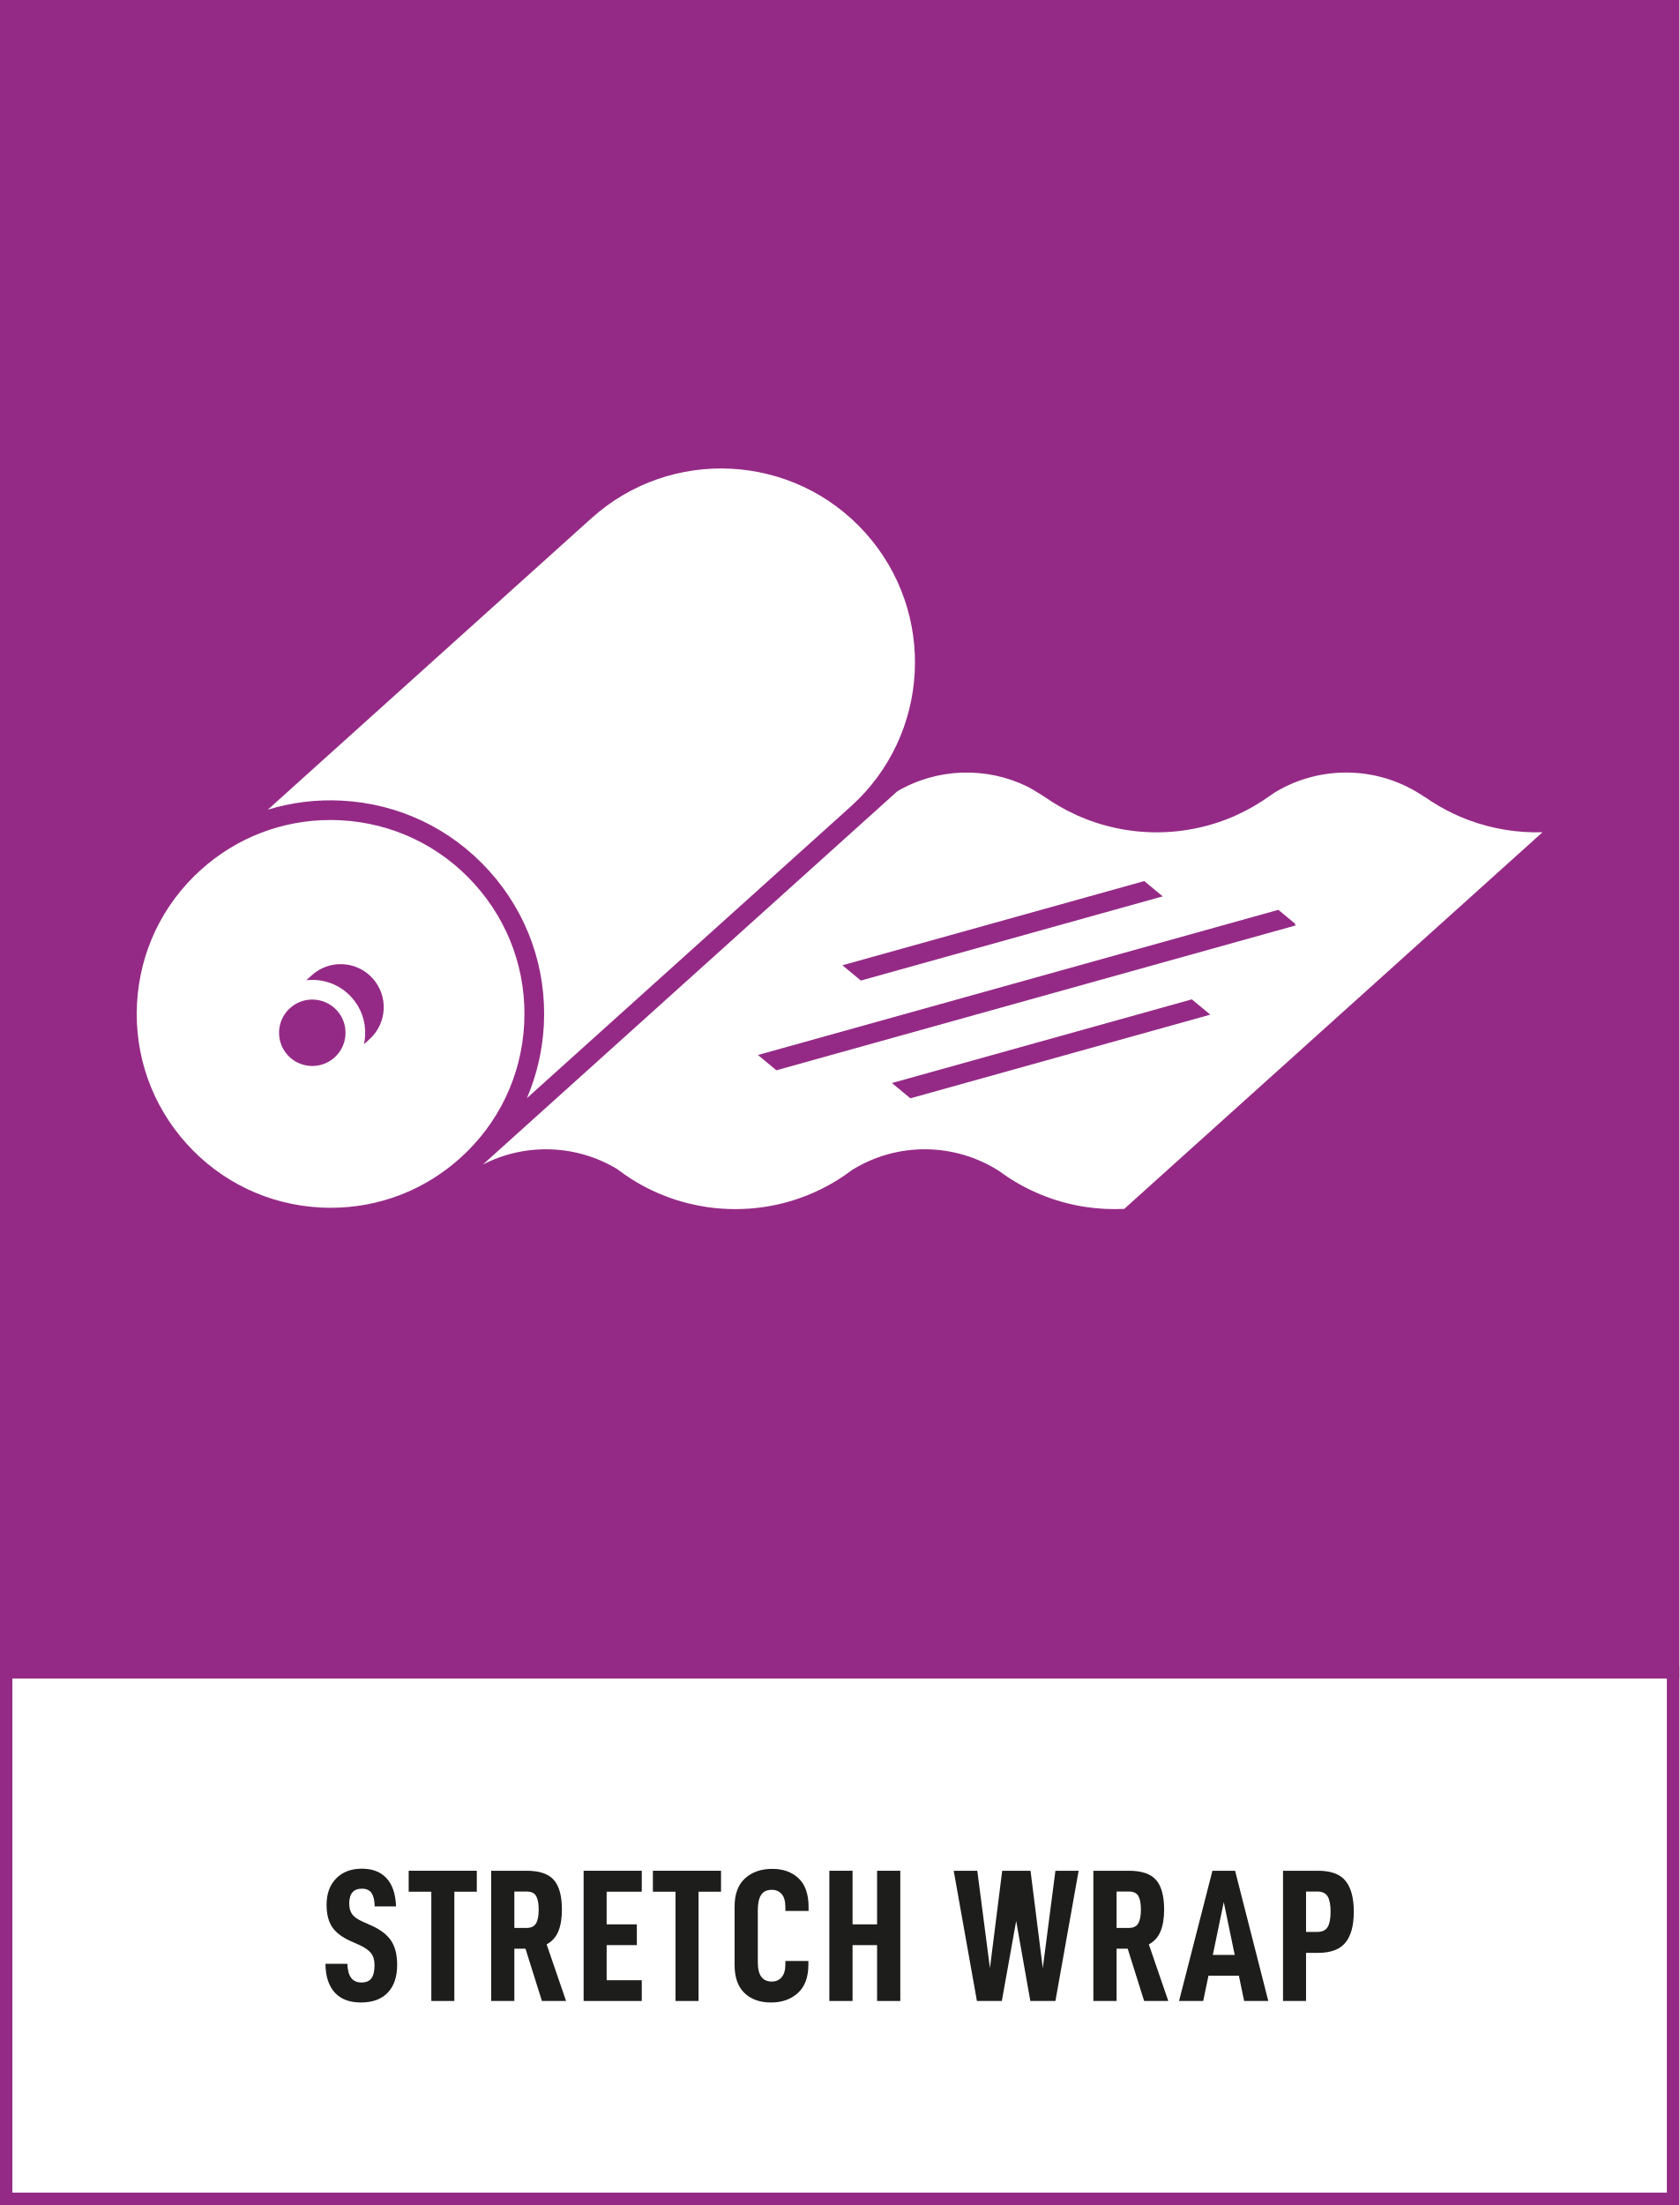
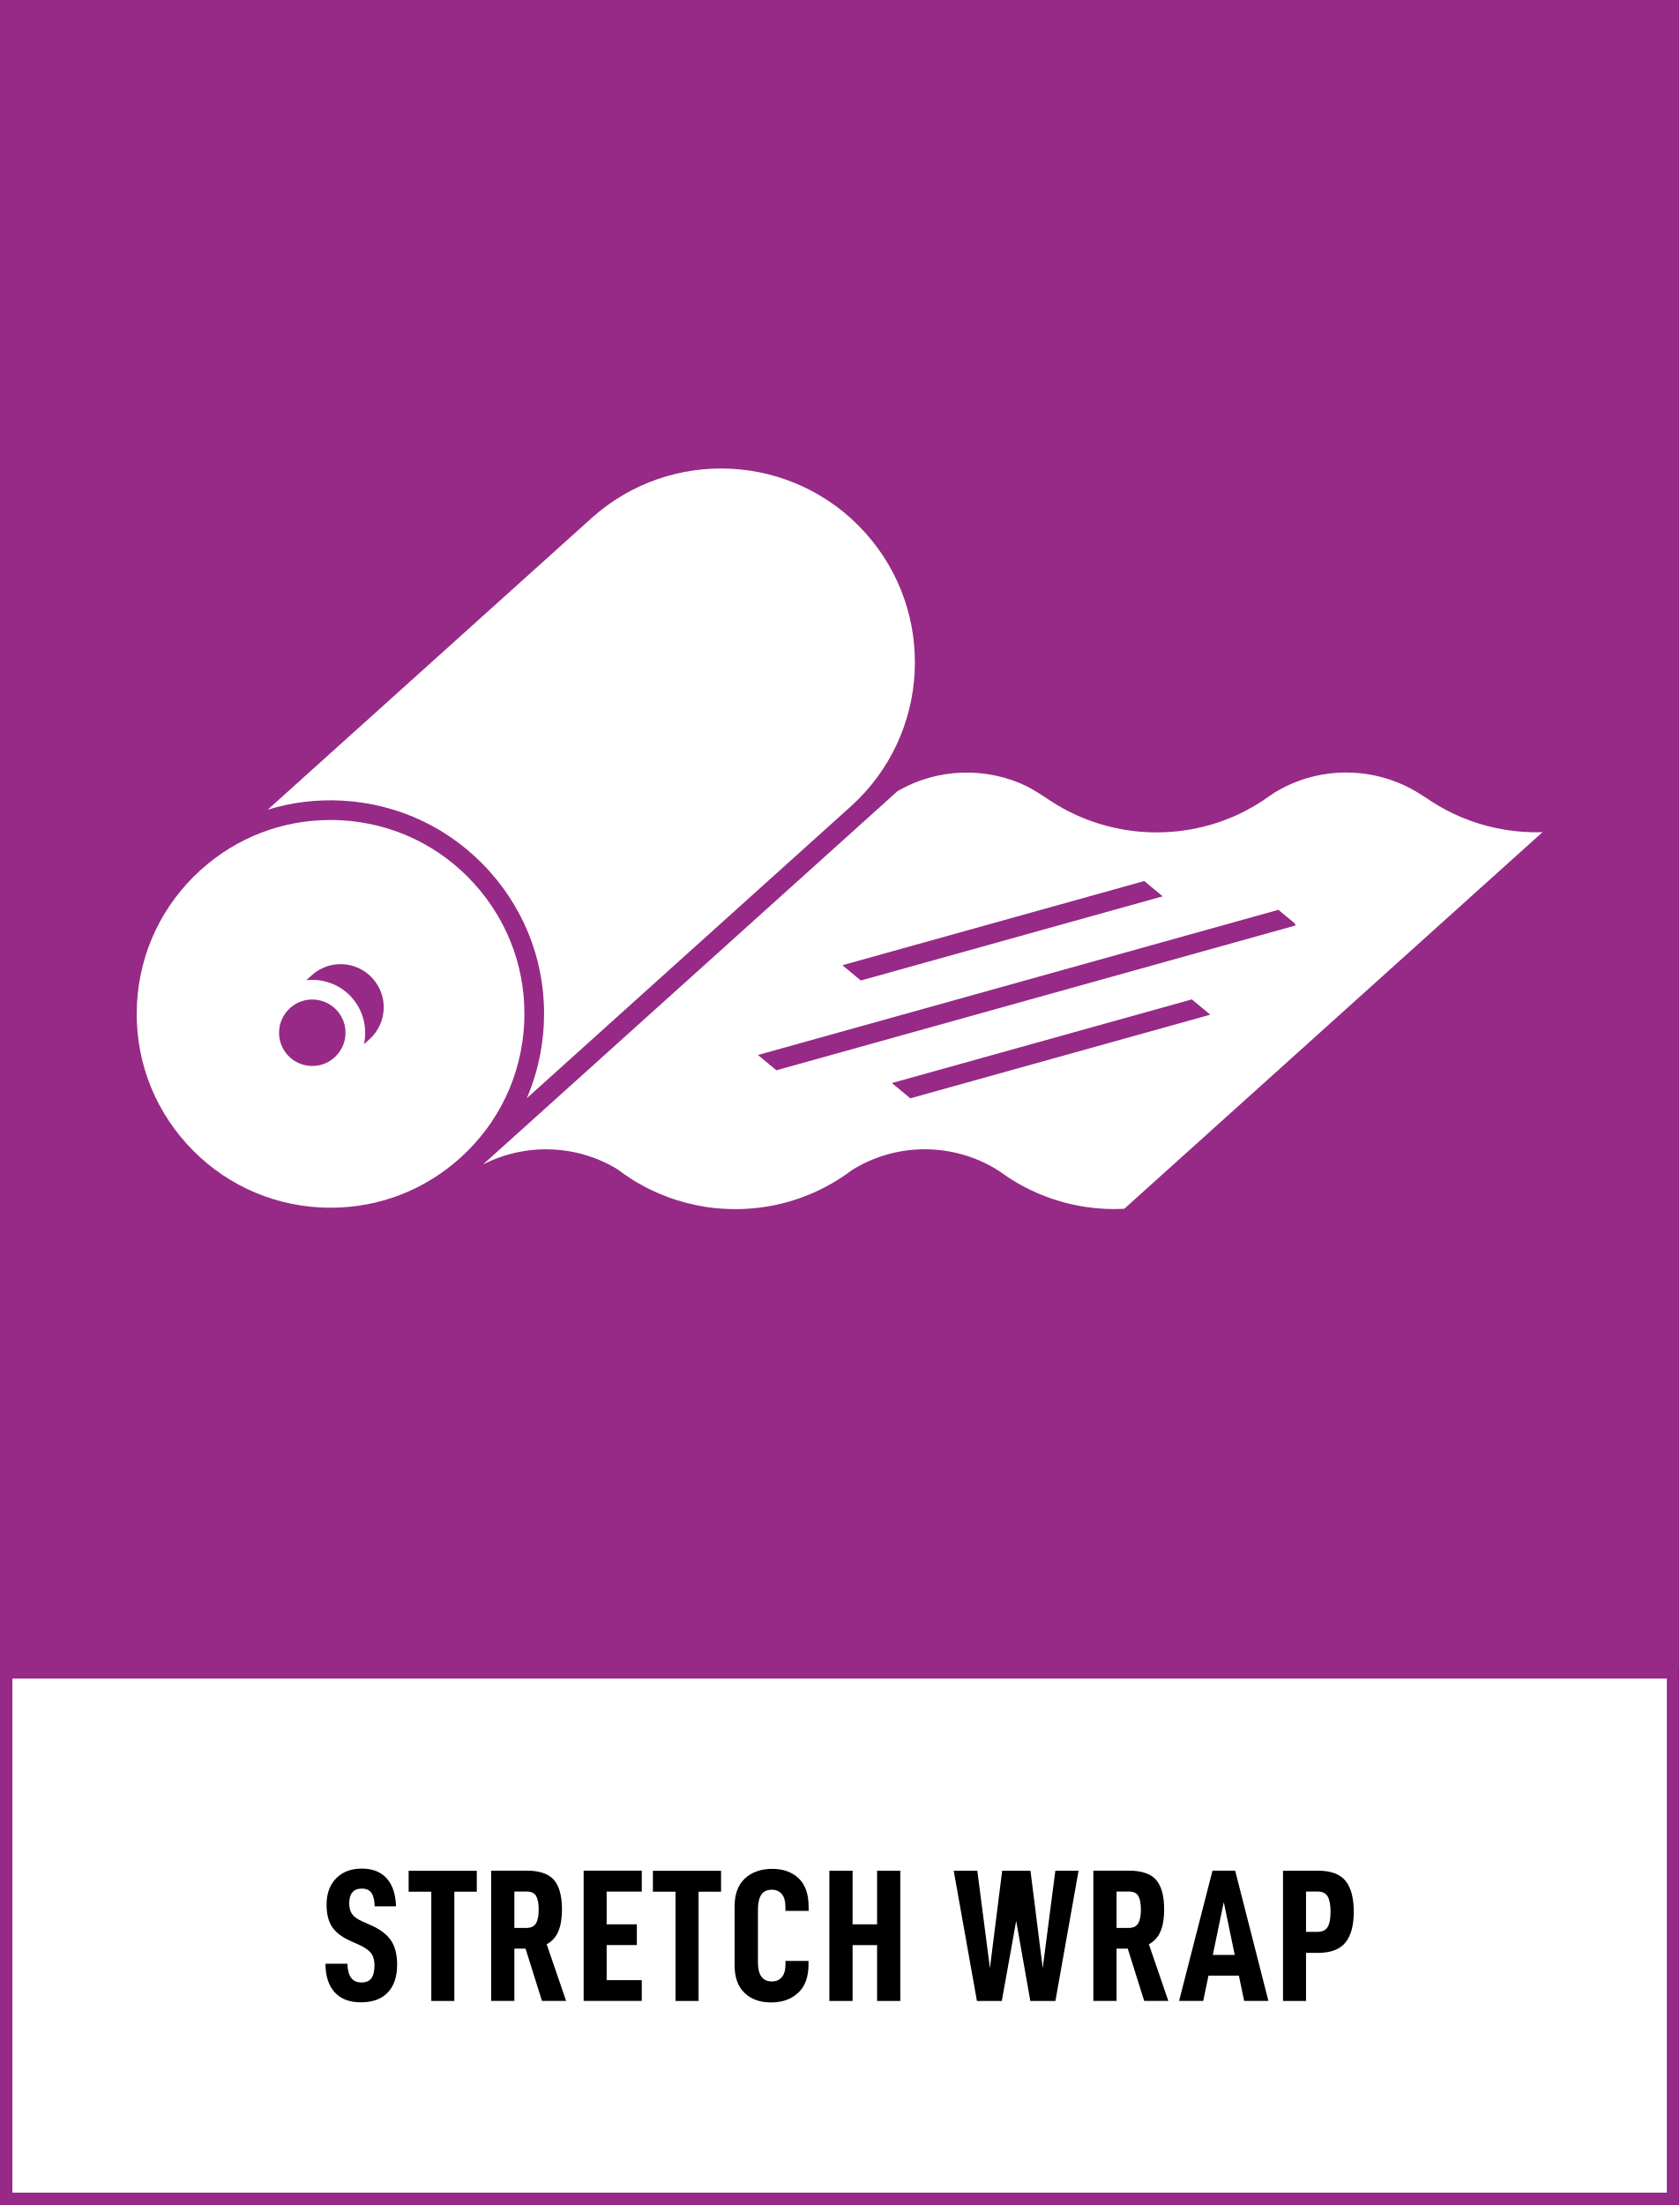
- <svg xmlns="http://www.w3.org/2000/svg" version="1.1" id="svg2" xml:space="preserve" width="361.721" height="474.913" viewBox="0 0 361.721 474.913">
-   <defs id="defs6">
-     <clipPath clipPathUnits="userSpaceOnUse" id="clipPath24">
-       <path d="M 0,356.185 H 271.291 V 0 H 0 Z" id="path22" />
-     </clipPath>
-     <clipPath clipPathUnits="userSpaceOnUse" id="clipPath76">
-       <path d="M 0,356.185 H 271.291 V 0 H 0 Z" id="path74" />
-     </clipPath>
-   </defs>
-   <g id="g8" transform="matrix(1.333333,0,0,-1.333333,0,474.9133)">
-     <path d="M 1,86.044 H 270.291 V 355.335 H 1 Z" style="fill:#952a86;fill-opacity:1;fill-rule:nonzero;stroke:none" id="path10" />
-     <path d="M 0,85.044 H 271.291 V 356.185 H 0 Z M 2,354.335 H 269.291 V 87.044 H 2 Z" style="fill:#952a86;fill-opacity:1;fill-rule:nonzero;stroke:none" id="path12" />
-     <path d="M 1,1 H 270.291 V 86.039 H 1 Z" style="fill:#ffffff;fill-opacity:1;fill-rule:nonzero;stroke:none" id="path14" />
-     <path d="M 0,0 H 271.291 V 87.039 H 0 Z M 2,85.039 H 269.291 V 2 H 2 Z" style="fill:#952a86;fill-opacity:1;fill-rule:nonzero;stroke:none" id="path16" />
-     <g id="g18">
-       <g id="g20" clip-path="url(#clipPath24)">
-         <g id="g26" transform="translate(52.5782,38.9621)">
-           <path d="m 0,0 h 3.537 c 0.04,-1.037 0.248,-1.799 0.625,-2.287 0.376,-0.487 0.93,-0.732 1.661,-0.732 0.732,0 1.266,0.224 1.601,0.671 0.335,0.448 0.503,1.159 0.503,2.134 C 7.927,0.6 7.739,1.245 7.362,1.723 6.986,2.2 6.352,2.642 5.457,3.049 L 4.024,3.688 C 2.663,4.299 1.682,5.051 1.082,5.944 0.482,6.839 0.183,8.038 0.183,9.542 c 0,1.769 0.513,3.181 1.54,4.238 1.026,1.057 2.414,1.585 4.161,1.585 1.727,0 3.064,-0.523 4.01,-1.57 0.944,-1.047 1.448,-2.556 1.508,-4.527 H 7.957 C 7.937,10.224 7.77,10.939 7.454,11.417 7.14,11.895 6.616,12.134 5.884,12.134 4.522,12.134 3.842,11.331 3.842,9.726 3.842,8.993 4.009,8.409 4.345,7.973 4.68,7.535 5.244,7.144 6.036,6.799 L 7.408,6.188 c 1.464,-0.65 2.526,-1.462 3.187,-2.438 0.66,-0.976 0.99,-2.276 0.99,-3.902 0,-1.952 -0.508,-3.455 -1.524,-4.513 C 9.045,-5.722 7.602,-6.25 5.731,-6.25 3.882,-6.25 2.47,-5.711 1.494,-4.634 0.519,-3.557 0.021,-2.013 0,0" style="fill:#1d1d1b;fill-opacity:1;fill-rule:nonzero;stroke:none" id="path28" />
-         </g>
-         <g id="g30" transform="translate(73.4024,50.6076)">
-           <path d="M 0,0 V -17.651 H -3.72 V 0 H -7.378 V 3.385 H 3.628 V 0 Z" style="fill:#1d1d1b;fill-opacity:1;fill-rule:nonzero;stroke:none" id="path32" />
-         </g>
-         <g id="g34" transform="translate(85.0489,44.7541)">
-           <path d="M 0,0 C 0.752,0 1.271,0.249 1.555,0.747 1.84,1.245 1.981,1.982 1.981,2.958 1.981,3.934 1.845,4.665 1.57,5.152 1.296,5.641 0.772,5.885 0,5.885 H -1.951 V 0 Z m -1.951,-3.354 v -8.444 h -3.75 V 9.238 H 0.03 C 2.104,9.238 3.572,8.74 4.436,7.744 5.3,6.748 5.731,5.152 5.731,2.958 5.731,1.556 5.539,0.387 5.152,-0.549 4.767,-1.483 4.136,-2.185 3.262,-2.652 l 3.14,-9.146 H 2.5 l -2.652,8.444 z" style="fill:#1d1d1b;fill-opacity:1;fill-rule:nonzero;stroke:none" id="path36" />
-         </g>
-         <g id="g38" transform="translate(98.0069,45.3341)">
-           <path d="M 0,0 H 4.878 V -3.354 H 0 v -5.67 h 5.671 v -3.354 H -3.72 V 8.658 H 5.671 V 5.273 H 0 Z" style="fill:#1d1d1b;fill-opacity:1;fill-rule:nonzero;stroke:none" id="path40" />
-         </g>
-         <g id="g42" transform="translate(112.8555,50.6076)">
-           <path d="M 0,0 V -17.651 H -3.72 V 0 H -7.378 V 3.385 H 3.628 V 0 Z" style="fill:#1d1d1b;fill-opacity:1;fill-rule:nonzero;stroke:none" id="path44" />
-         </g>
-         <g id="g46" transform="translate(118.6788,38.7482)">
-           <path d="m 0,0 v 9.481 c 0,1.993 0.56,3.501 1.677,4.528 1.118,1.026 2.592,1.54 4.421,1.54 1.748,0 3.16,-0.508 4.237,-1.525 1.078,-1.016 1.616,-2.56 1.616,-4.633 V 8.75 h -3.75 v 0.609 c 0,0.956 -0.198,1.662 -0.595,2.12 -0.395,0.457 -0.929,0.686 -1.6,0.686 -0.792,0 -1.366,-0.274 -1.722,-0.823 C 3.928,10.793 3.75,9.97 3.75,8.872 V 0.427 c 0,-2.053 0.752,-3.079 2.256,-3.079 0.671,0 1.205,0.234 1.6,0.701 0.397,0.468 0.595,1.159 0.595,2.073 v 0.549 h 3.72 V 0.092 c 0,-2.032 -0.565,-3.562 -1.692,-4.588 -1.128,-1.026 -2.577,-1.54 -4.344,-1.54 -1.81,0 -3.242,0.514 -4.299,1.54 C 0.528,-3.47 0,-1.972 0,0" style="fill:#1d1d1b;fill-opacity:1;fill-rule:nonzero;stroke:none" id="path48" />
-         </g>
-         <g id="g50" transform="translate(145.4473,32.9562)">
-           <path d="M 0,0 H -3.749 V 9.023 H -7.713 V 0 h -3.75 v 21.036 h 3.75 v -8.658 h 3.964 v 8.658 H 0 Z" style="fill:#1d1d1b;fill-opacity:1;fill-rule:nonzero;stroke:none" id="path52" />
-         </g>
-         <g id="g54" transform="translate(170.5088,32.9562)">
-           <path d="M 0,0 H -4.055 L -6.341,12.926 -8.658,0 h -4.025 l -3.75,21.036 h 3.812 l 2.042,-15.731 1.982,15.731 h 4.573 L -2.042,5.305 0,21.036 h 3.75 z" style="fill:#1d1d1b;fill-opacity:1;fill-rule:nonzero;stroke:none" id="path56" />
-         </g>
-         <g id="g58" transform="translate(182.3399,44.7541)">
-           <path d="M 0,0 C 0.752,0 1.271,0.249 1.555,0.747 1.84,1.245 1.981,1.982 1.981,2.958 1.981,3.934 1.845,4.665 1.57,5.152 1.296,5.641 0.772,5.885 0,5.885 H -1.951 V 0 Z m -1.951,-3.354 v -8.444 h -3.75 V 9.238 H 0.03 C 2.104,9.238 3.572,8.74 4.436,7.744 5.3,6.748 5.731,5.152 5.731,2.958 5.731,1.556 5.539,0.387 5.152,-0.549 4.767,-1.483 4.136,-2.185 3.262,-2.652 l 3.14,-9.146 H 2.5 l -2.652,8.444 z" style="fill:#1d1d1b;fill-opacity:1;fill-rule:nonzero;stroke:none" id="path60" />
-         </g>
-         <g id="g62" transform="translate(197.7061,48.9308)">
-           <path d="m 0,0 -1.769,-8.536 h 3.538 z m -2.47,-11.89 -0.853,-4.085 H -7.226 L -1.829,5.062 H 1.829 L 7.195,-15.975 H 3.293 l -0.854,4.085 z" style="fill:#1d1d1b;fill-opacity:1;fill-rule:nonzero;stroke:none" id="path64" />
-         </g>
-         <g id="g66" transform="translate(214.9629,47.3761)">
-           <path d="m 0,0 c 0,1.118 -0.157,1.941 -0.473,2.47 -0.314,0.528 -0.868,0.793 -1.661,0.793 h -1.829 v -6.525 h 1.829 c 0.793,0 1.347,0.264 1.661,0.792 C -0.157,-1.94 0,-1.117 0,0 M 3.75,0 C 3.75,-2.235 3.298,-3.902 2.394,-5 1.489,-6.098 0.021,-6.646 -2.012,-6.646 h -1.951 v -7.774 h -3.72 V 6.616 h 5.671 C 0.062,6.616 1.54,6.067 2.424,4.97 3.309,3.872 3.75,2.216 3.75,0" style="fill:#1d1d1b;fill-opacity:1;fill-rule:nonzero;stroke:none" id="path68" />
-         </g>
-       </g>
+ <svg xmlns="http://www.w3.org/2000/svg" version="1.1" x="0px" y="0px" viewBox="0 0 271.29 356.19" style="enable-background:new 0 0 271.29 356.19;" xml:space="preserve">
+   <style type="text/css">
+ 	.st0{fill:#962A86;}
+ 	.st1{fill:#FFFFFF;}
+ </style>
+   <g id="bakgrund">
+     <g>
+       <rect x="1" y="0.85" class="st0" width="269.29" height="269.29" />
+       <path class="st0" d="M271.29,271.14H0V-0.15h271.29V271.14z M2,269.14h267.29V1.85H2V269.14z" />
    </g>
-     <g id="g70">
-       <g id="g72" clip-path="url(#clipPath76)">
-         <g id="g78" transform="translate(55.2144,226.8551)">
-           <path d="m 0,0 c 9.202,-0.482 17.665,-4.519 23.831,-11.367 6.166,-6.848 9.295,-15.687 8.814,-24.888 -0.217,-4.13 -1.151,-8.109 -2.732,-11.8 l 52.33,47.118 C 95.096,10.636 96.134,30.439 84.56,43.293 72.987,56.146 53.184,57.185 40.33,45.611 L -11.947,-1.46 C -8.133,-0.29 -4.103,0.215 0,0" style="fill:#ffffff;fill-opacity:1;fill-rule:nonzero;stroke:none" id="path80" />
-         </g>
-         <g id="g82" transform="translate(59.6973,188.3161)">
-           <path d="M 0,0 V 0 L -0.004,-0.004 H -0.005 L -0.899,-0.81 c 0.1,0.457 0.166,0.926 0.191,1.402 0.12,2.281 -0.656,4.471 -2.185,6.169 -1.918,2.131 -4.673,3.068 -7.327,2.767 l 0.901,0.811 h 0.001 v 10e-4 l 0.004,0.004 C -6.457,12.911 -2.06,12.679 0.51,9.824 3.081,6.97 2.852,2.572 0,0 m -3.883,0.759 c -0.065,-1.231 -0.539,-2.376 -1.347,-3.283 -0.132,-0.149 -0.272,-0.291 -0.423,-0.427 -2.2,-1.981 -5.602,-1.802 -7.583,0.398 -1.982,2.2 -1.804,5.602 0.397,7.584 0.151,0.135 0.307,0.26 0.468,0.375 0.935,0.67 2.03,1.001 3.122,1.001 1.471,0 2.935,-0.598 3.994,-1.774 0.96,-1.066 1.447,-2.442 1.372,-3.874 m 20.868,24.285 c -5.597,6.217 -13.28,9.882 -21.634,10.32 -0.56,0.029 -1.121,0.044 -1.677,0.044 -7.746,0 -15.118,-2.824 -20.918,-8.045 -6.216,-5.598 -9.881,-13.281 -10.319,-21.635 -0.438,-8.353 2.404,-16.378 8.001,-22.595 5.598,-6.216 13.281,-9.881 21.635,-10.318 0.56,-0.03 1.12,-0.044 1.677,-0.044 7.746,-0.001 15.118,2.822 20.917,8.045 6.217,5.598 9.881,13.28 10.319,21.634 0.438,8.354 -2.403,16.378 -8.001,22.594" style="fill:#ffffff;fill-opacity:1;fill-rule:nonzero;stroke:none" id="path84" />
-         </g>
-         <g id="g86" transform="translate(125.4278,183.297)">
-           <path d="M 0,0 -2.979,2.47 81.1,25.919 83.776,23.7 83.863,23.389 Z m 21.646,-4.529 -2.969,2.462 -0.003,0.01 48.448,13.513 2.98,-2.47 z m 37.789,35.093 2.978,-2.47 -48.767,-13.601 -2.979,2.47 z m 52.476,9.824 c -1.681,0.621 -3.317,1.391 -4.889,2.309 -0.778,0.454 -1.541,0.944 -2.285,1.47 v -0.032 c -7.162,4.969 -16.675,5.3 -24.181,0.765 -0.157,-0.095 -1.494,-1.033 -2.021,-1.378 -0.439,-0.287 -0.885,-0.563 -1.335,-0.825 -0.931,-0.545 -1.885,-1.036 -2.854,-1.476 -8.236,-3.734 -17.697,-3.689 -25.852,0 -0.973,0.44 -1.928,0.932 -2.859,1.476 -0.499,0.29 -0.991,0.595 -1.476,0.915 -0.435,0.329 -2.841,1.843 -3.625,2.226 -6.6,3.222 -14.513,3.015 -20.989,-0.766 l -66.961,-60.298 c 6.873,3.542 15.14,3.24 21.723,-0.748 0.759,-0.583 1.54,-1.128 2.339,-1.632 3.741,-2.363 7.889,-3.865 12.15,-4.489 3.022,-0.443 6.1,-0.444 9.131,0 4.327,0.634 8.554,2.178 12.381,4.647 0.644,0.416 1.277,0.858 1.897,1.327 7.331,4.574 16.653,4.44 23.824,-0.181 0.451,-0.334 0.909,-0.654 1.374,-0.961 3.879,-2.561 8.219,-4.177 12.683,-4.832 2.024,-0.297 4.073,-0.394 6.116,-0.294 l 29.755,26.792 28.038,25.245 9.778,8.804 c -4.022,-0.122 -8.056,0.527 -11.862,1.936" style="fill:#ffffff;fill-opacity:1;fill-rule:nonzero;stroke:none" id="path88" />
-         </g>
-       </g>
+     <rect x="1" y="270.15" class="st1" width="269.29" height="85.04" />
+     <path class="st0" d="M271.29,356.19H0v-87.04h271.29V356.19z M2,354.19h267.29v-83.04H2V354.19z" />
+   </g>
+   <g id="namn">
+     <g>
+       <path d="M52.58,317.22h3.54c0.04,1.04,0.25,1.8,0.62,2.29c0.38,0.49,0.93,0.73,1.66,0.73s1.27-0.22,1.6-0.67s0.5-1.16,0.5-2.13    c0-0.81-0.19-1.46-0.56-1.94c-0.38-0.48-1.01-0.92-1.91-1.33l-1.43-0.64c-1.36-0.61-2.34-1.36-2.94-2.26    c-0.6-0.89-0.9-2.09-0.9-3.6c0-1.77,0.51-3.18,1.54-4.24c1.03-1.06,2.41-1.58,4.16-1.58c1.73,0,3.06,0.52,4.01,1.57    c0.94,1.05,1.45,2.56,1.51,4.53h-3.45c-0.02-0.96-0.19-1.67-0.5-2.15c-0.31-0.48-0.84-0.72-1.57-0.72c-1.36,0-2.04,0.8-2.04,2.41    c0,0.73,0.17,1.32,0.5,1.75c0.33,0.44,0.9,0.83,1.69,1.17l1.37,0.61c1.46,0.65,2.53,1.46,3.19,2.44c0.66,0.98,0.99,2.28,0.99,3.9    c0,1.95-0.51,3.46-1.52,4.51c-1.02,1.06-2.46,1.58-4.33,1.58c-1.85,0-3.26-0.54-4.24-1.62S52.6,319.24,52.58,317.22z" />
+       <path d="M73.4,305.58v17.65h-3.72v-17.65h-3.66v-3.38h11.01v3.38H73.4z" />
+       <path d="M83.1,314.78v8.44h-3.75v-21.04h5.73c2.07,0,3.54,0.5,4.41,1.49c0.86,1,1.3,2.59,1.3,4.79c0,1.4-0.19,2.57-0.58,3.51    c-0.39,0.93-1.02,1.64-1.89,2.1l3.14,9.15h-3.9l-2.65-8.44H83.1z M85.05,311.43c0.75,0,1.27-0.25,1.55-0.75    c0.29-0.5,0.43-1.24,0.43-2.21s-0.14-1.71-0.41-2.19c-0.27-0.49-0.8-0.73-1.57-0.73H83.1v5.88H85.05z" />
+       <path d="M98.01,310.85h4.88v3.35h-4.88v5.67h5.67v3.35h-9.39v-21.04h9.39v3.38h-5.67V310.85z" />
+       <path d="M112.86,305.58v17.65h-3.72v-17.65h-3.66v-3.38h11.01v3.38H112.86z" />
+       <path d="M118.68,317.44v-9.48c0-1.99,0.56-3.5,1.68-4.53c1.12-1.03,2.59-1.54,4.42-1.54c1.75,0,3.16,0.51,4.24,1.52    c1.08,1.02,1.62,2.56,1.62,4.63v0.64h-3.75v-0.61c0-0.96-0.2-1.66-0.59-2.12c-0.4-0.46-0.93-0.69-1.6-0.69    c-0.79,0-1.37,0.27-1.72,0.82c-0.36,0.55-0.53,1.37-0.53,2.47v8.45c0,2.05,0.75,3.08,2.26,3.08c0.67,0,1.21-0.23,1.6-0.7    c0.4-0.47,0.59-1.16,0.59-2.07v-0.55h3.72v0.58c0,2.03-0.56,3.56-1.69,4.59s-2.58,1.54-4.34,1.54c-1.81,0-3.24-0.51-4.3-1.54    C119.21,320.91,118.68,319.41,118.68,317.44z" />
+       <path d="M145.45,323.23h-3.75v-9.02h-3.96v9.02h-3.75v-21.04h3.75v8.66h3.96v-8.66h3.75V323.23z" />
+       <path d="M170.51,323.23h-4.05l-2.29-12.93l-2.32,12.93h-4.02l-3.75-21.04h3.81l2.04,15.73l1.98-15.73h4.57l1.98,15.73l2.04-15.73    h3.75L170.51,323.23z" />
+       <path d="M180.39,314.78v8.44h-3.75v-21.04h5.73c2.07,0,3.54,0.5,4.41,1.49c0.86,1,1.3,2.59,1.3,4.79c0,1.4-0.19,2.57-0.58,3.51    c-0.39,0.93-1.02,1.64-1.89,2.1l3.14,9.15h-3.9l-2.65-8.44H180.39z M182.34,311.43c0.75,0,1.27-0.25,1.55-0.75    c0.29-0.5,0.43-1.24,0.43-2.21s-0.14-1.71-0.41-2.19c-0.27-0.49-0.8-0.73-1.57-0.73h-1.95v5.88H182.34z" />
+       <path d="M195.24,319.14l-0.85,4.08h-3.9l5.4-21.04h3.66l5.37,21.04H201l-0.85-4.08H195.24z M197.71,307.25l-1.77,8.54h3.54    L197.71,307.25z" />
+       <path d="M218.71,308.81c0,2.24-0.45,3.9-1.36,5s-2.37,1.65-4.41,1.65H211v7.77h-3.72v-21.04h5.67c2.07,0,3.55,0.55,4.44,1.65    C218.27,304.94,218.71,306.59,218.71,308.81z M214.96,308.81c0-1.12-0.16-1.94-0.47-2.47c-0.31-0.53-0.87-0.79-1.66-0.79H211v6.52    h1.83c0.79,0,1.35-0.26,1.66-0.79C214.81,310.75,214.96,309.93,214.96,308.81z" />
+     </g>
+   </g>
+   <g id="ikon">
+     <g>
+       <path class="st1" d="M55.21,129.33c9.2,0.48,17.67,4.52,23.83,11.37c6.17,6.85,9.3,15.69,8.81,24.89    c-0.22,4.13-1.15,8.11-2.73,11.8l52.33-47.12c12.85-11.57,13.89-31.38,2.32-44.23c-11.57-12.85-31.38-13.89-44.23-2.32    l-52.28,47.07C47.08,129.62,51.11,129.11,55.21,129.33z" />
+       <path class="st1" d="M76.68,142.82c-5.6-6.22-13.28-9.88-21.63-10.32c-0.56-0.03-1.12-0.04-1.68-0.04    c-7.75,0-15.12,2.82-20.92,8.05c-6.22,5.6-9.88,13.28-10.32,21.63c-0.44,8.35,2.4,16.38,8,22.59c5.6,6.22,13.28,9.88,21.63,10.32    c0.56,0.03,1.12,0.04,1.68,0.04c7.75,0,15.12-2.82,20.92-8.05c6.22-5.6,9.88-13.28,10.32-21.63    C85.12,157.07,82.28,149.04,76.68,142.82z M55.81,167.11c-0.06,1.23-0.54,2.38-1.35,3.28c-0.13,0.15-0.27,0.29-0.42,0.43    c-2.2,1.98-5.6,1.8-7.58-0.4c-1.98-2.2-1.8-5.6,0.4-7.58c0.15-0.14,0.31-0.26,0.47-0.38c0.93-0.67,2.03-1,3.12-1    c1.47,0,2.93,0.6,3.99,1.77C55.4,164.3,55.89,165.68,55.81,167.11z M59.7,167.87L59.7,167.87L59.7,167.87    C59.69,167.87,59.69,167.87,59.7,167.87C59.69,167.87,59.69,167.87,59.7,167.87l-0.9,0.81c0.1-0.46,0.17-0.93,0.19-1.4    c0.12-2.28-0.66-4.47-2.18-6.17c-1.92-2.13-4.67-3.07-7.33-2.77l0.9-0.81c0,0,0,0,0,0c0,0,0,0,0,0l0,0l0,0    c2.86-2.57,7.25-2.34,9.82,0.52C62.78,160.9,62.55,165.3,59.7,167.87z" />
+       <path class="st1" d="M237.34,132.5c-1.68-0.62-3.32-1.39-4.89-2.31c-0.78-0.45-1.54-0.94-2.29-1.47v0.03    c-7.16-4.97-16.68-5.3-24.18-0.76c-0.16,0.09-1.49,1.03-2.02,1.38c-0.44,0.29-0.88,0.56-1.33,0.83c-0.93,0.54-1.88,1.04-2.85,1.48    c-8.24,3.73-17.7,3.69-25.85,0c-0.97-0.44-1.93-0.93-2.86-1.48c-0.5-0.29-0.99-0.6-1.48-0.92c-0.43-0.33-2.84-1.84-3.62-2.23    c-6.6-3.22-14.51-3.01-20.99,0.77l-66.96,60.3c6.87-3.54,15.14-3.24,21.72,0.75c0.76,0.58,1.54,1.13,2.34,1.63    c3.74,2.36,7.89,3.86,12.15,4.49c3.02,0.44,6.1,0.44,9.13,0c4.33-0.63,8.55-2.18,12.38-4.65c0.64-0.42,1.28-0.86,1.9-1.33    c7.33-4.57,16.65-4.44,23.82,0.18c0.45,0.33,0.91,0.65,1.37,0.96c3.88,2.56,8.22,4.18,12.68,4.83c2.02,0.3,4.07,0.39,6.12,0.29    l29.75-26.79l28.04-25.25l9.78-8.8C245.18,134.56,241.14,133.91,237.34,132.5z M184.86,142.32l2.98,2.47l-48.77,13.6l-2.98-2.47    L184.86,142.32z M147.07,177.42l-2.97-2.46l0-0.01l48.45-13.51l2.98,2.47L147.07,177.42z M125.43,172.89l-2.98-2.47l84.08-23.45    l2.68,2.22l0.09,0.31L125.43,172.89z" />
    </g>
  </g>
</svg>
